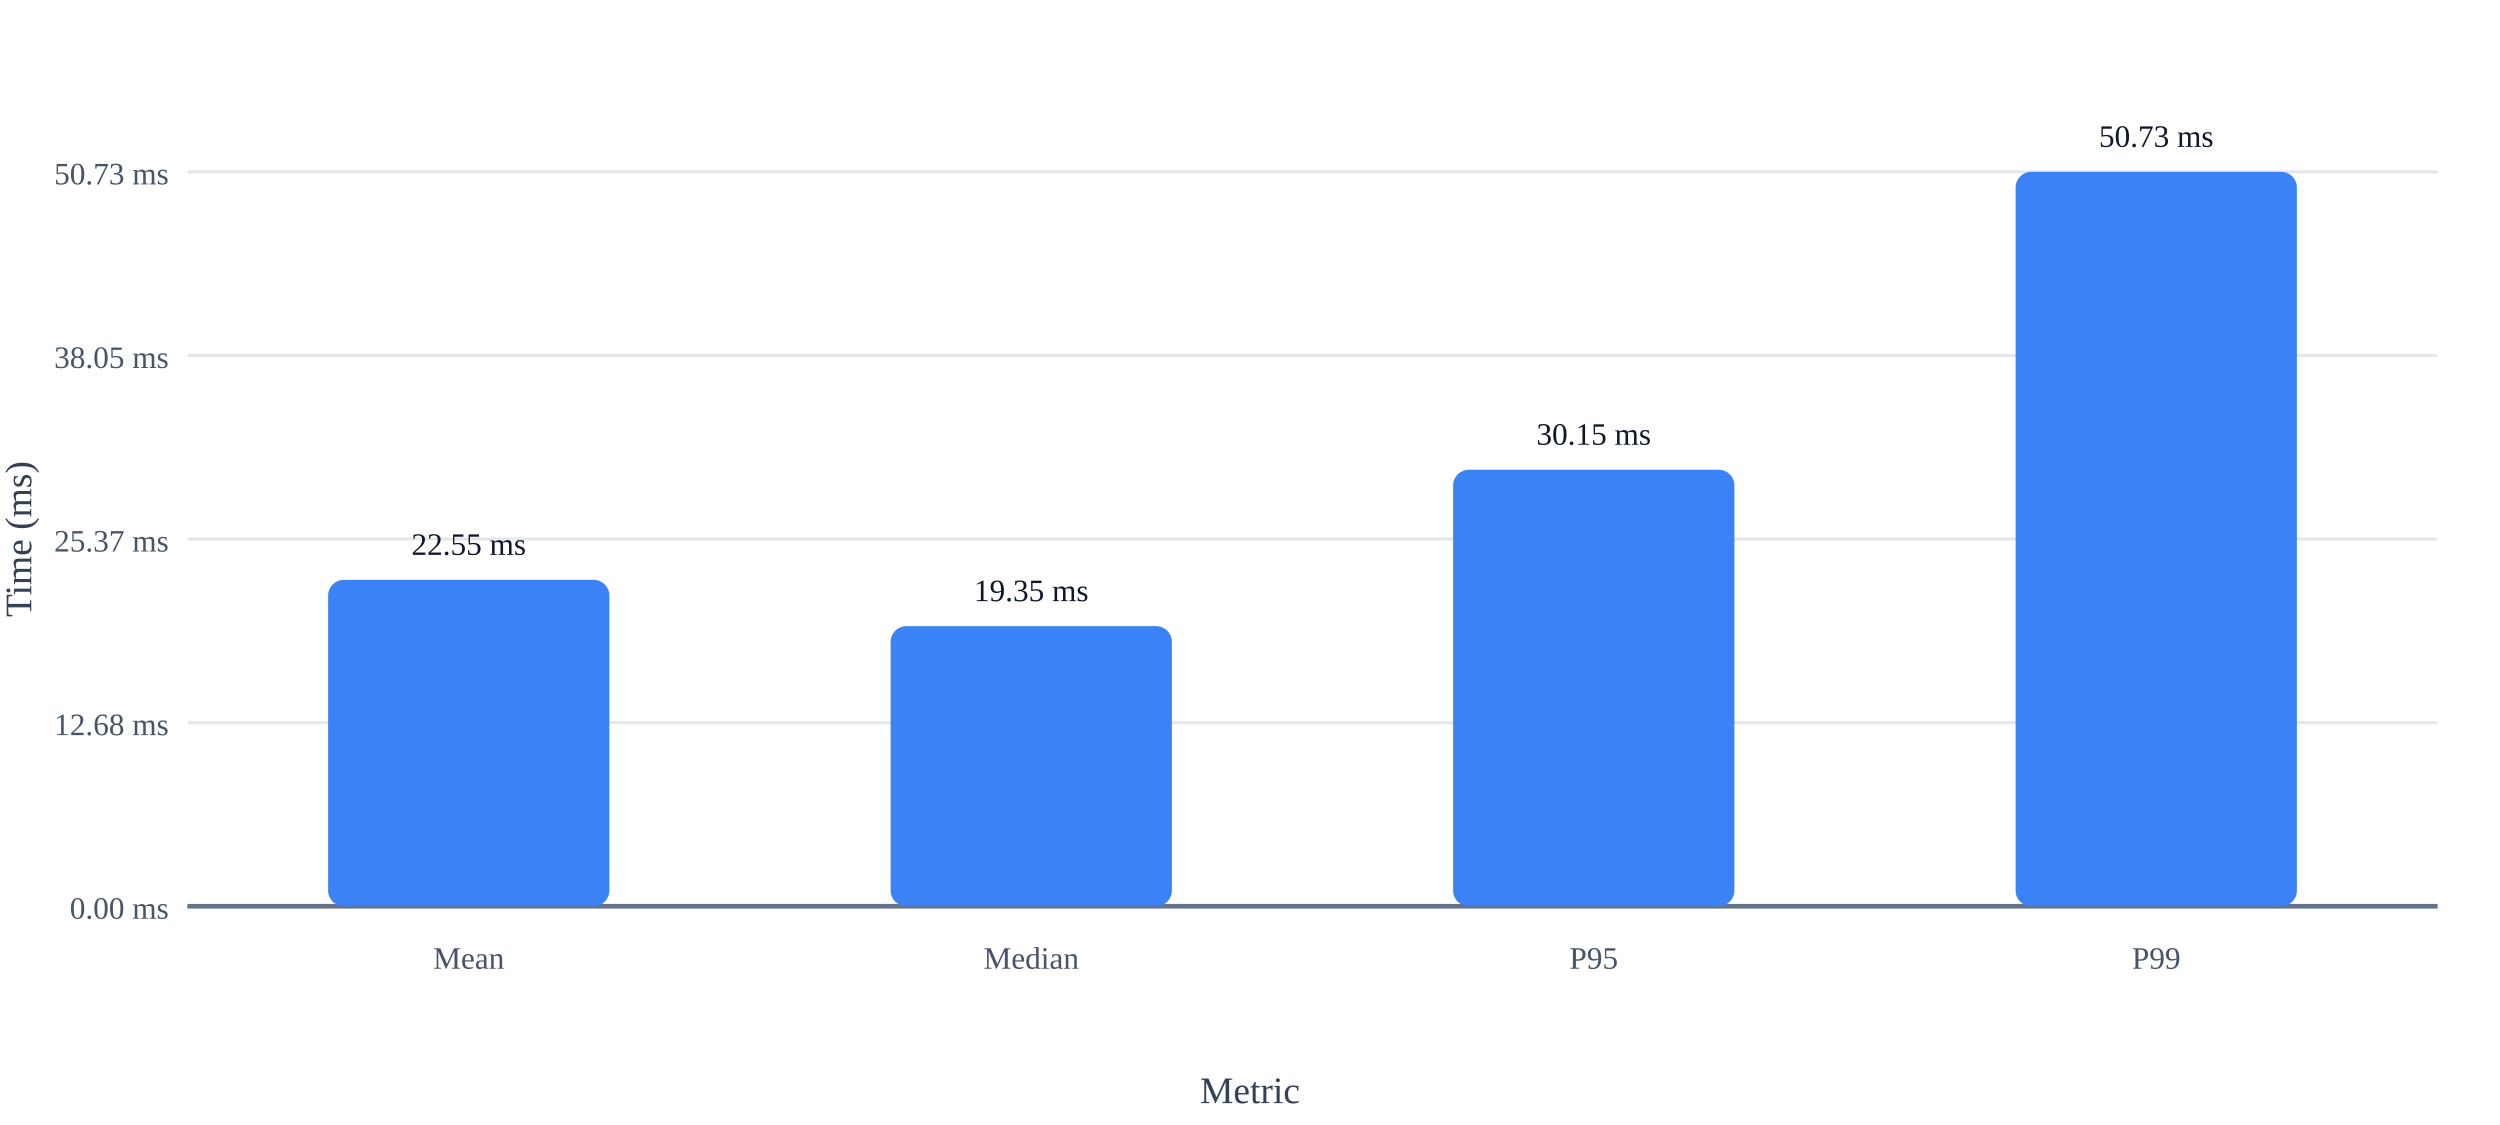
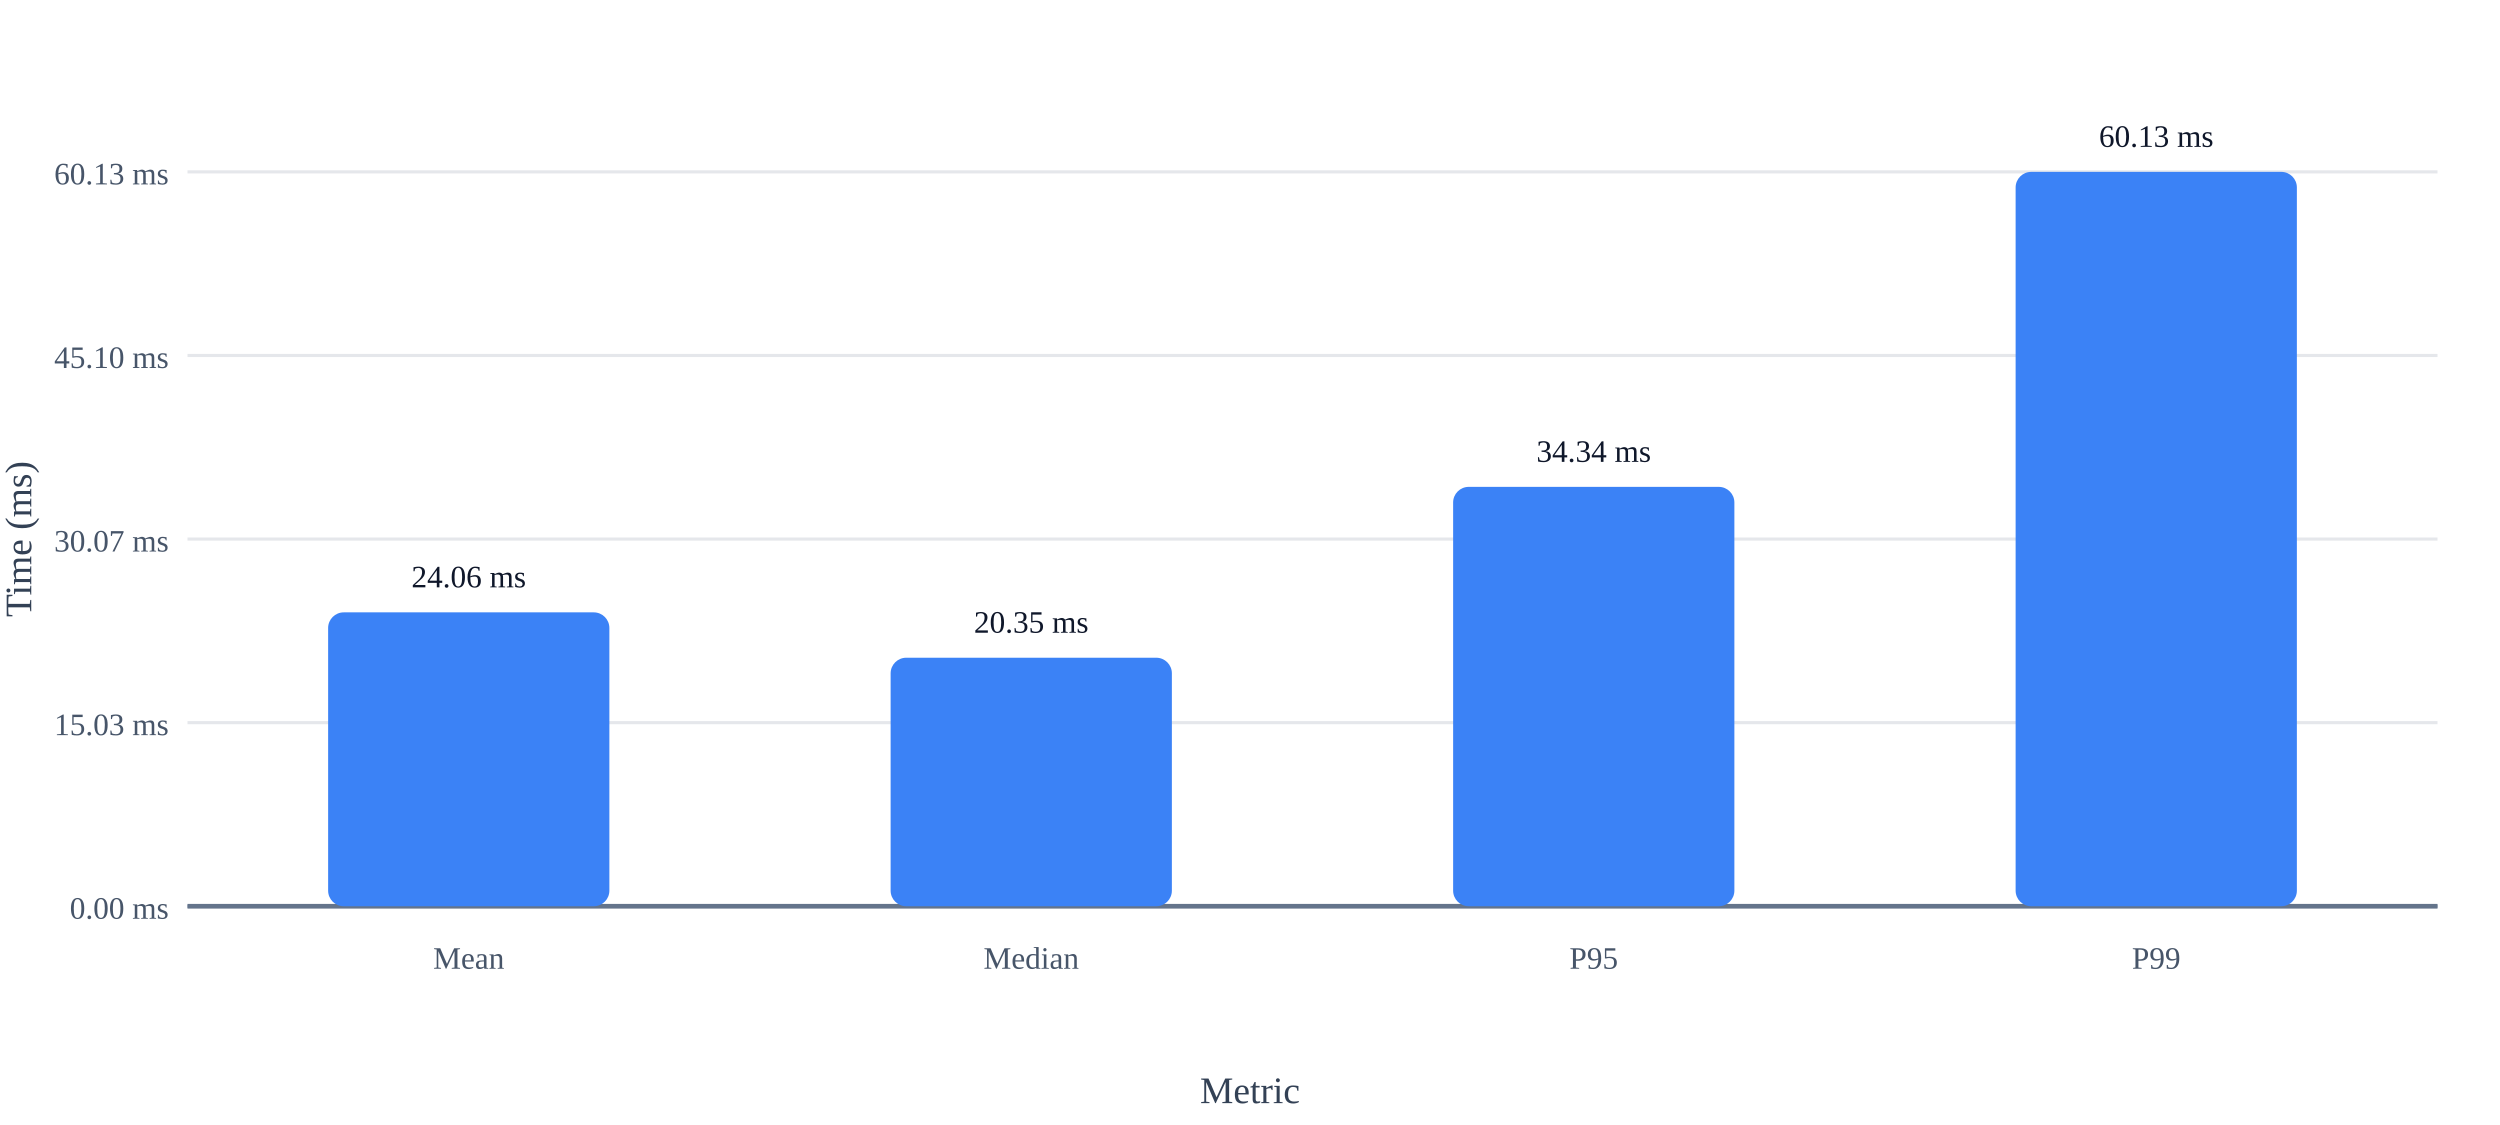
<svg xmlns="http://www.w3.org/2000/svg" width="800" height="360" viewBox="0 0 800 360">
  <rect width="100%" height="100%" fill="#ffffff" />
  <line x1="60" x2="780" y1="55" y2="55" stroke="#e5e7eb" stroke-width="1" />
  <line x1="60" x2="780" y1="113.75" y2="113.75" stroke="#e5e7eb" stroke-width="1" />
  <line x1="60" x2="780" y1="172.5" y2="172.5" stroke="#e5e7eb" stroke-width="1" />
  <line x1="60" x2="780" y1="231.25" y2="231.25" stroke="#e5e7eb" stroke-width="1" />
  <line x1="60" x2="780" y1="290" y2="290" stroke="#94a3b8" stroke-width="1" />
  <line x1="60" x2="780" y1="290" y2="290" stroke="#64748b" stroke-width="1.5" />
-   <rect x="105" y="185.56" width="90" height="104.44" rx="5" fill="#3b82f6" />
-   <text x="150" y="177.56" font-size="10" text-anchor="middle" fill="#0f172a">22.55 ms</text>
+   <rect x="105" y="195.956" width="90" height="94.044" rx="5" fill="#3b82f6" />
+   <text x="150" y="187.956" font-size="10" text-anchor="middle" fill="#0f172a">24.06 ms</text>
  <text x="150" y="310" font-size="10" text-anchor="middle" fill="#475569">Mean</text>
-   <rect x="285" y="200.373" width="90" height="89.627" rx="5" fill="#3b82f6" />
-   <text x="330" y="192.373" font-size="10" text-anchor="middle" fill="#0f172a">19.35 ms</text>
+   <rect x="285" y="210.471" width="90" height="79.529" rx="5" fill="#3b82f6" />
+   <text x="330" y="202.471" font-size="10" text-anchor="middle" fill="#0f172a">20.35 ms</text>
  <text x="330" y="310" font-size="10" text-anchor="middle" fill="#475569">Median</text>
-   <rect x="465" y="150.325" width="90" height="139.675" rx="5" fill="#3b82f6" />
-   <text x="510" y="142.325" font-size="10" text-anchor="middle" fill="#0f172a">30.15 ms</text>
+   <rect x="465" y="155.797" width="90" height="134.203" rx="5" fill="#3b82f6" />
+   <text x="510" y="147.797" font-size="10" text-anchor="middle" fill="#0f172a">34.34 ms</text>
  <text x="510" y="310" font-size="10" text-anchor="middle" fill="#475569">P95</text>
  <rect x="645" y="55" width="90" height="235" rx="5" fill="#3b82f6" />
-   <text x="690" y="47" font-size="10" text-anchor="middle" fill="#0f172a">50.73 ms</text>
+   <text x="690" y="47" font-size="10" text-anchor="middle" fill="#0f172a">60.13 ms</text>
  <text x="690" y="310" font-size="10" text-anchor="middle" fill="#475569">P99</text>
-   <text x="54" y="59" font-size="10" text-anchor="end" fill="#475569">50.73 ms</text>
-   <text x="54" y="117.75" font-size="10" text-anchor="end" fill="#475569">38.05 ms</text>
-   <text x="54" y="176.5" font-size="10" text-anchor="end" fill="#475569">25.37 ms</text>
-   <text x="54" y="235.25" font-size="10" text-anchor="end" fill="#475569">12.68 ms</text>
+   <text x="54" y="59" font-size="10" text-anchor="end" fill="#475569">60.13 ms</text>
+   <text x="54" y="117.75" font-size="10" text-anchor="end" fill="#475569">45.10 ms</text>
+   <text x="54" y="176.5" font-size="10" text-anchor="end" fill="#475569">30.07 ms</text>
+   <text x="54" y="235.25" font-size="10" text-anchor="end" fill="#475569">15.03 ms</text>
  <text x="54" y="294" font-size="10" text-anchor="end" fill="#475569">0.00 ms</text>
  <text x="400" y="353" font-size="12" fill="#334155" text-anchor="middle">Metric</text>
  <text x="10" y="172.5" font-size="12" fill="#334155" text-anchor="middle" transform="rotate(-90 10 172.5)">Time (ms)</text>
</svg>
